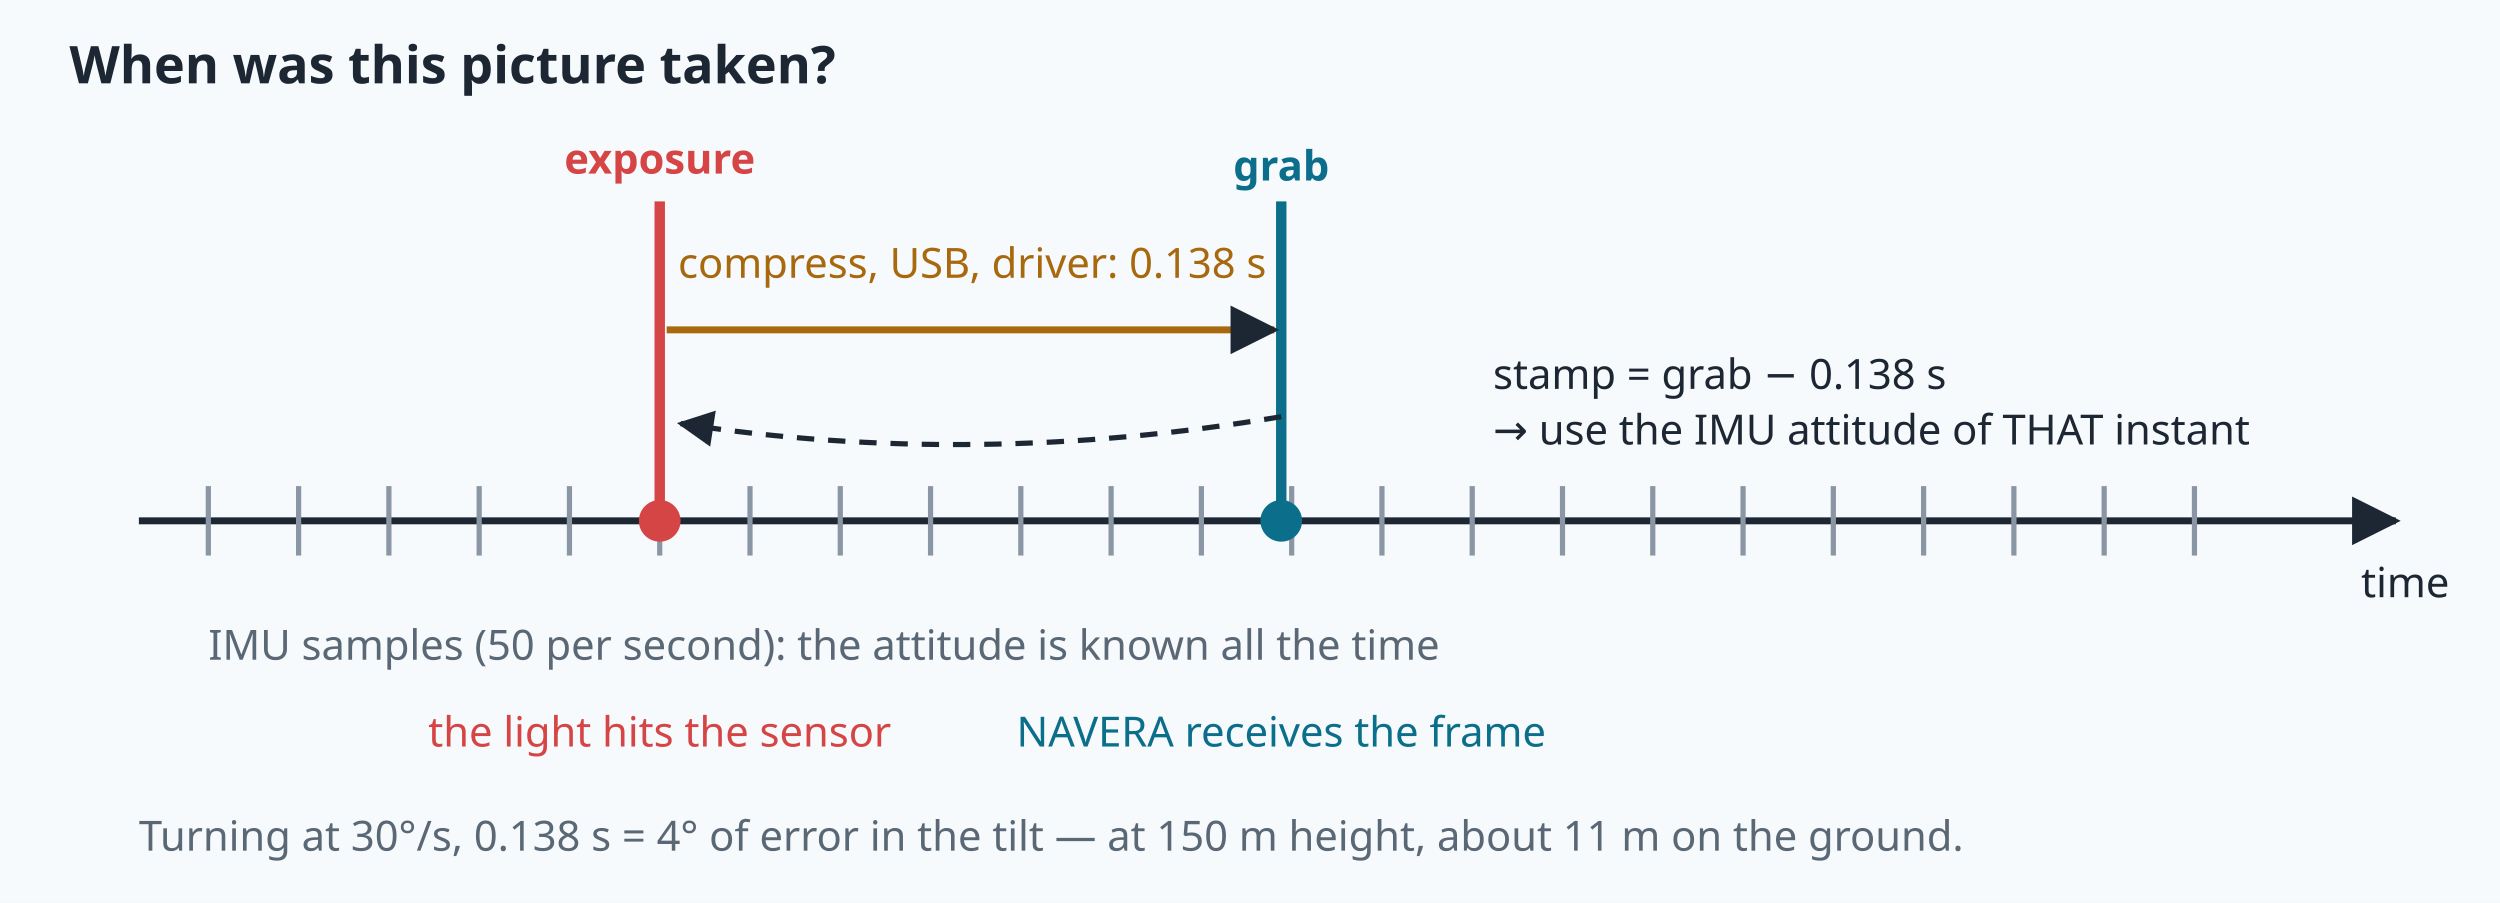
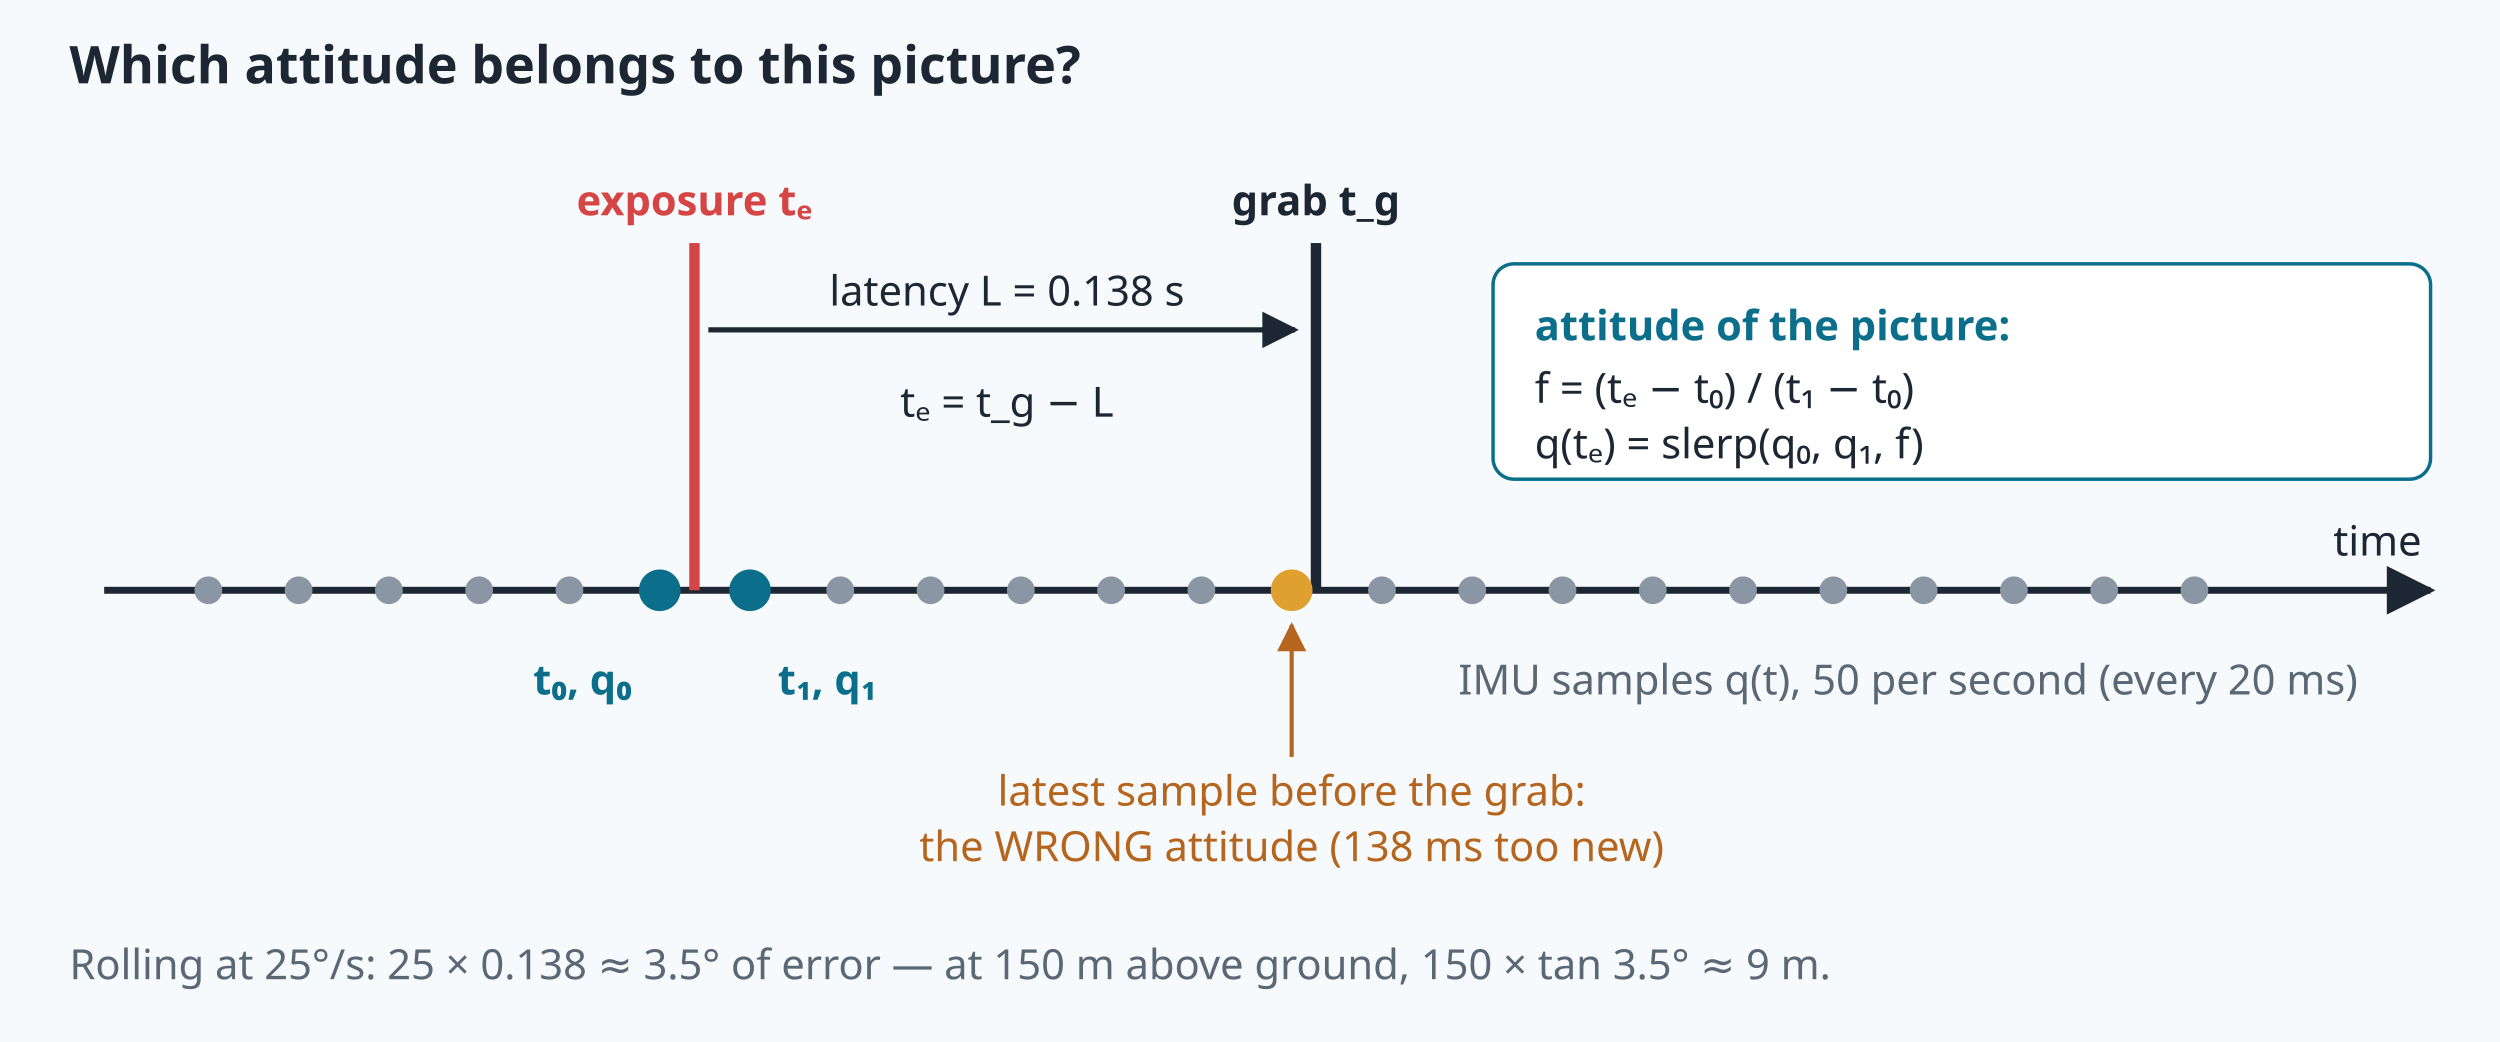
- <svg xmlns="http://www.w3.org/2000/svg" viewBox="0 0 720 260" font-family="sans-serif" font-size="12">
-   <rect width="720" height="260" fill="#f7fafc" />
+ <svg xmlns="http://www.w3.org/2000/svg" viewBox="0 0 720 300" font-family="sans-serif" font-size="12">
+   <rect width="720" height="300" fill="#f7fafc" />
  <defs>
    <marker id="a" viewBox="0 0 10 10" refX="9" refY="5" markerWidth="7" markerHeight="7" orient="auto">
      <path d="M0 0 L10 5 L0 10 z" fill="#1d2733" />
    </marker>
+     <marker id="b" viewBox="0 0 10 10" refX="9" refY="5" markerWidth="7" markerHeight="7" orient="auto">
+       <path d="M0 0 L10 5 L0 10 z" fill="#b5651d" />
+     </marker>
  </defs>
-   <text x="20" y="24" font-size="15" font-weight="bold" fill="#1d2733">When was this picture taken?</text>
-   <line x1="40" y1="150" x2="690" y2="150" stroke="#1d2733" stroke-width="2" marker-end="url(#a)" />
-   <text x="680" y="172" fill="#1d2733">time</text>
-   <g stroke="#8a96a3" stroke-width="1.5">
-     <line x1="60" y1="140" x2="60" y2="160" />
-     <line x1="86" y1="140" x2="86" y2="160" />
-     <line x1="112" y1="140" x2="112" y2="160" />
-     <line x1="138" y1="140" x2="138" y2="160" />
-     <line x1="164" y1="140" x2="164" y2="160" />
-     <line x1="190" y1="140" x2="190" y2="160" />
-     <line x1="216" y1="140" x2="216" y2="160" />
-     <line x1="242" y1="140" x2="242" y2="160" />
-     <line x1="268" y1="140" x2="268" y2="160" />
-     <line x1="294" y1="140" x2="294" y2="160" />
-     <line x1="320" y1="140" x2="320" y2="160" />
-     <line x1="346" y1="140" x2="346" y2="160" />
-     <line x1="372" y1="140" x2="372" y2="160" />
-     <line x1="398" y1="140" x2="398" y2="160" />
-     <line x1="424" y1="140" x2="424" y2="160" />
-     <line x1="450" y1="140" x2="450" y2="160" />
-     <line x1="476" y1="140" x2="476" y2="160" />
-     <line x1="502" y1="140" x2="502" y2="160" />
-     <line x1="528" y1="140" x2="528" y2="160" />
-     <line x1="554" y1="140" x2="554" y2="160" />
-     <line x1="580" y1="140" x2="580" y2="160" />
-     <line x1="606" y1="140" x2="606" y2="160" />
-     <line x1="632" y1="140" x2="632" y2="160" />
+   <text x="20" y="24" font-size="15" font-weight="bold" fill="#1d2733">Which attitude belongs to this picture?</text>
+   <line x1="30" y1="170" x2="700" y2="170" stroke="#1d2733" stroke-width="2" marker-end="url(#a)" />
+   <text x="672" y="160" fill="#1d2733">time</text>
+   <g fill="#8a96a3">
+     <circle cx="60" cy="170" r="4" />
+     <circle cx="86" cy="170" r="4" />
+     <circle cx="112" cy="170" r="4" />
+     <circle cx="138" cy="170" r="4" />
+     <circle cx="164" cy="170" r="4" />
+     <circle cx="242" cy="170" r="4" />
+     <circle cx="268" cy="170" r="4" />
+     <circle cx="294" cy="170" r="4" />
+     <circle cx="320" cy="170" r="4" />
+     <circle cx="346" cy="170" r="4" />
+     <circle cx="398" cy="170" r="4" />
+     <circle cx="424" cy="170" r="4" />
+     <circle cx="450" cy="170" r="4" />
+     <circle cx="476" cy="170" r="4" />
+     <circle cx="502" cy="170" r="4" />
+     <circle cx="528" cy="170" r="4" />
+     <circle cx="554" cy="170" r="4" />
+     <circle cx="580" cy="170" r="4" />
+     <circle cx="606" cy="170" r="4" />
+     <circle cx="632" cy="170" r="4" />
  </g>
-   <text x="60" y="190" fill="#5a6775">IMU samples (50 per second): the attitude is known all the time</text>
-   <line x1="190" y1="58" x2="190" y2="150" stroke="#d64545" stroke-width="3" />
-   <circle cx="190" cy="150" r="6" fill="#d64545" />
-   <text x="190" y="50" text-anchor="middle" fill="#d64545" font-weight="bold">exposure</text>
-   <text x="190" y="215" text-anchor="middle" fill="#d64545">the light hits the sensor</text>
-   <line x1="369" y1="58" x2="369" y2="150" stroke="#0b6e8a" stroke-width="3" />
-   <circle cx="369" cy="150" r="6" fill="#0b6e8a" />
-   <text x="369" y="52" text-anchor="middle" fill="#0b6e8a" font-weight="bold">grab</text>
-   <text x="369" y="215" text-anchor="middle" fill="#0b6e8a">NAVERA receives the frame</text>
-   <line x1="192" y1="95" x2="367" y2="95" stroke="#a8680d" stroke-width="2" marker-end="url(#a)" />
-   <text x="280" y="80" text-anchor="middle" fill="#a8680d">compress, USB, driver: 0.138 s</text>
-   <path d="M369 120 Q280 135 196 122" fill="none" stroke="#1d2733" stroke-width="1.5" stroke-dasharray="5 4" marker-end="url(#a)" />
-   <text x="430" y="112" fill="#1d2733">stamp = grab − 0.138 s</text>
-   <text x="430" y="128" fill="#1d2733">→ use the IMU attitude of THAT instant</text>
-   <text x="40" y="245" fill="#5a6775">Turning at 30°/s, 0.138 s = 4° of error in the tilt — at 150 m height, about 11 m on the ground.</text>
+   <text x="420" y="200" fill="#5a6775">IMU samples q(t), 50 per second (every 20 ms)</text>
+   <circle cx="190" cy="170" r="6" fill="#0b6e8a" />
+   <circle cx="216" cy="170" r="6" fill="#0b6e8a" />
+   <text x="182" y="200" text-anchor="end" fill="#0b6e8a" font-weight="bold">t₀, q₀</text>
+   <text x="224" y="200" fill="#0b6e8a" font-weight="bold">t₁, q₁</text>
+   <line x1="200" y1="70" x2="200" y2="170" stroke="#d64545" stroke-width="3" />
+   <text x="200" y="62" text-anchor="middle" fill="#d64545" font-weight="bold">exposure tₑ</text>
+   <line x1="379" y1="70" x2="379" y2="170" stroke="#1d2733" stroke-width="3" />
+   <text x="379" y="62" text-anchor="middle" fill="#1d2733" font-weight="bold">grab t_g</text>
+   <circle cx="372" cy="170" r="6" fill="#e0a030" />
+   <text x="372" y="232" text-anchor="middle" fill="#b5651d">latest sample before the grab:</text>
+   <text x="372" y="248" text-anchor="middle" fill="#b5651d">the WRONG attitude (138 ms too new)</text>
+   <line x1="372" y1="218" x2="372" y2="180" stroke="#b5651d" stroke-width="1.2" marker-end="url(#b)" />
+   <line x1="204" y1="95" x2="373" y2="95" stroke="#1d2733" stroke-width="1.5" marker-end="url(#a)" />
+   <text x="290" y="88" text-anchor="middle" fill="#1d2733">latency L = 0.138 s</text>
+   <text x="290" y="120" text-anchor="middle" fill="#1d2733">tₑ = t_g − L</text>
+   <rect x="430" y="76" width="270" height="62" rx="6" fill="#ffffff" stroke="#0b6e8a" />
+   <text x="442" y="98" fill="#0b6e8a" font-weight="bold">attitude of the picture:</text>
+   <text x="442" y="116" fill="#1d2733">f = (tₑ − t₀) / (t₁ − t₀)</text>
+   <text x="442" y="132" fill="#1d2733">q(tₑ) = slerp(q₀, q₁, f)</text>
+   <text x="20" y="282" fill="#5a6775">Rolling at 25°/s: 25 × 0.138 ≈ 3.5° of error — at 150 m above ground, 150 × tan 3.5° ≈ 9 m.</text>
</svg>
